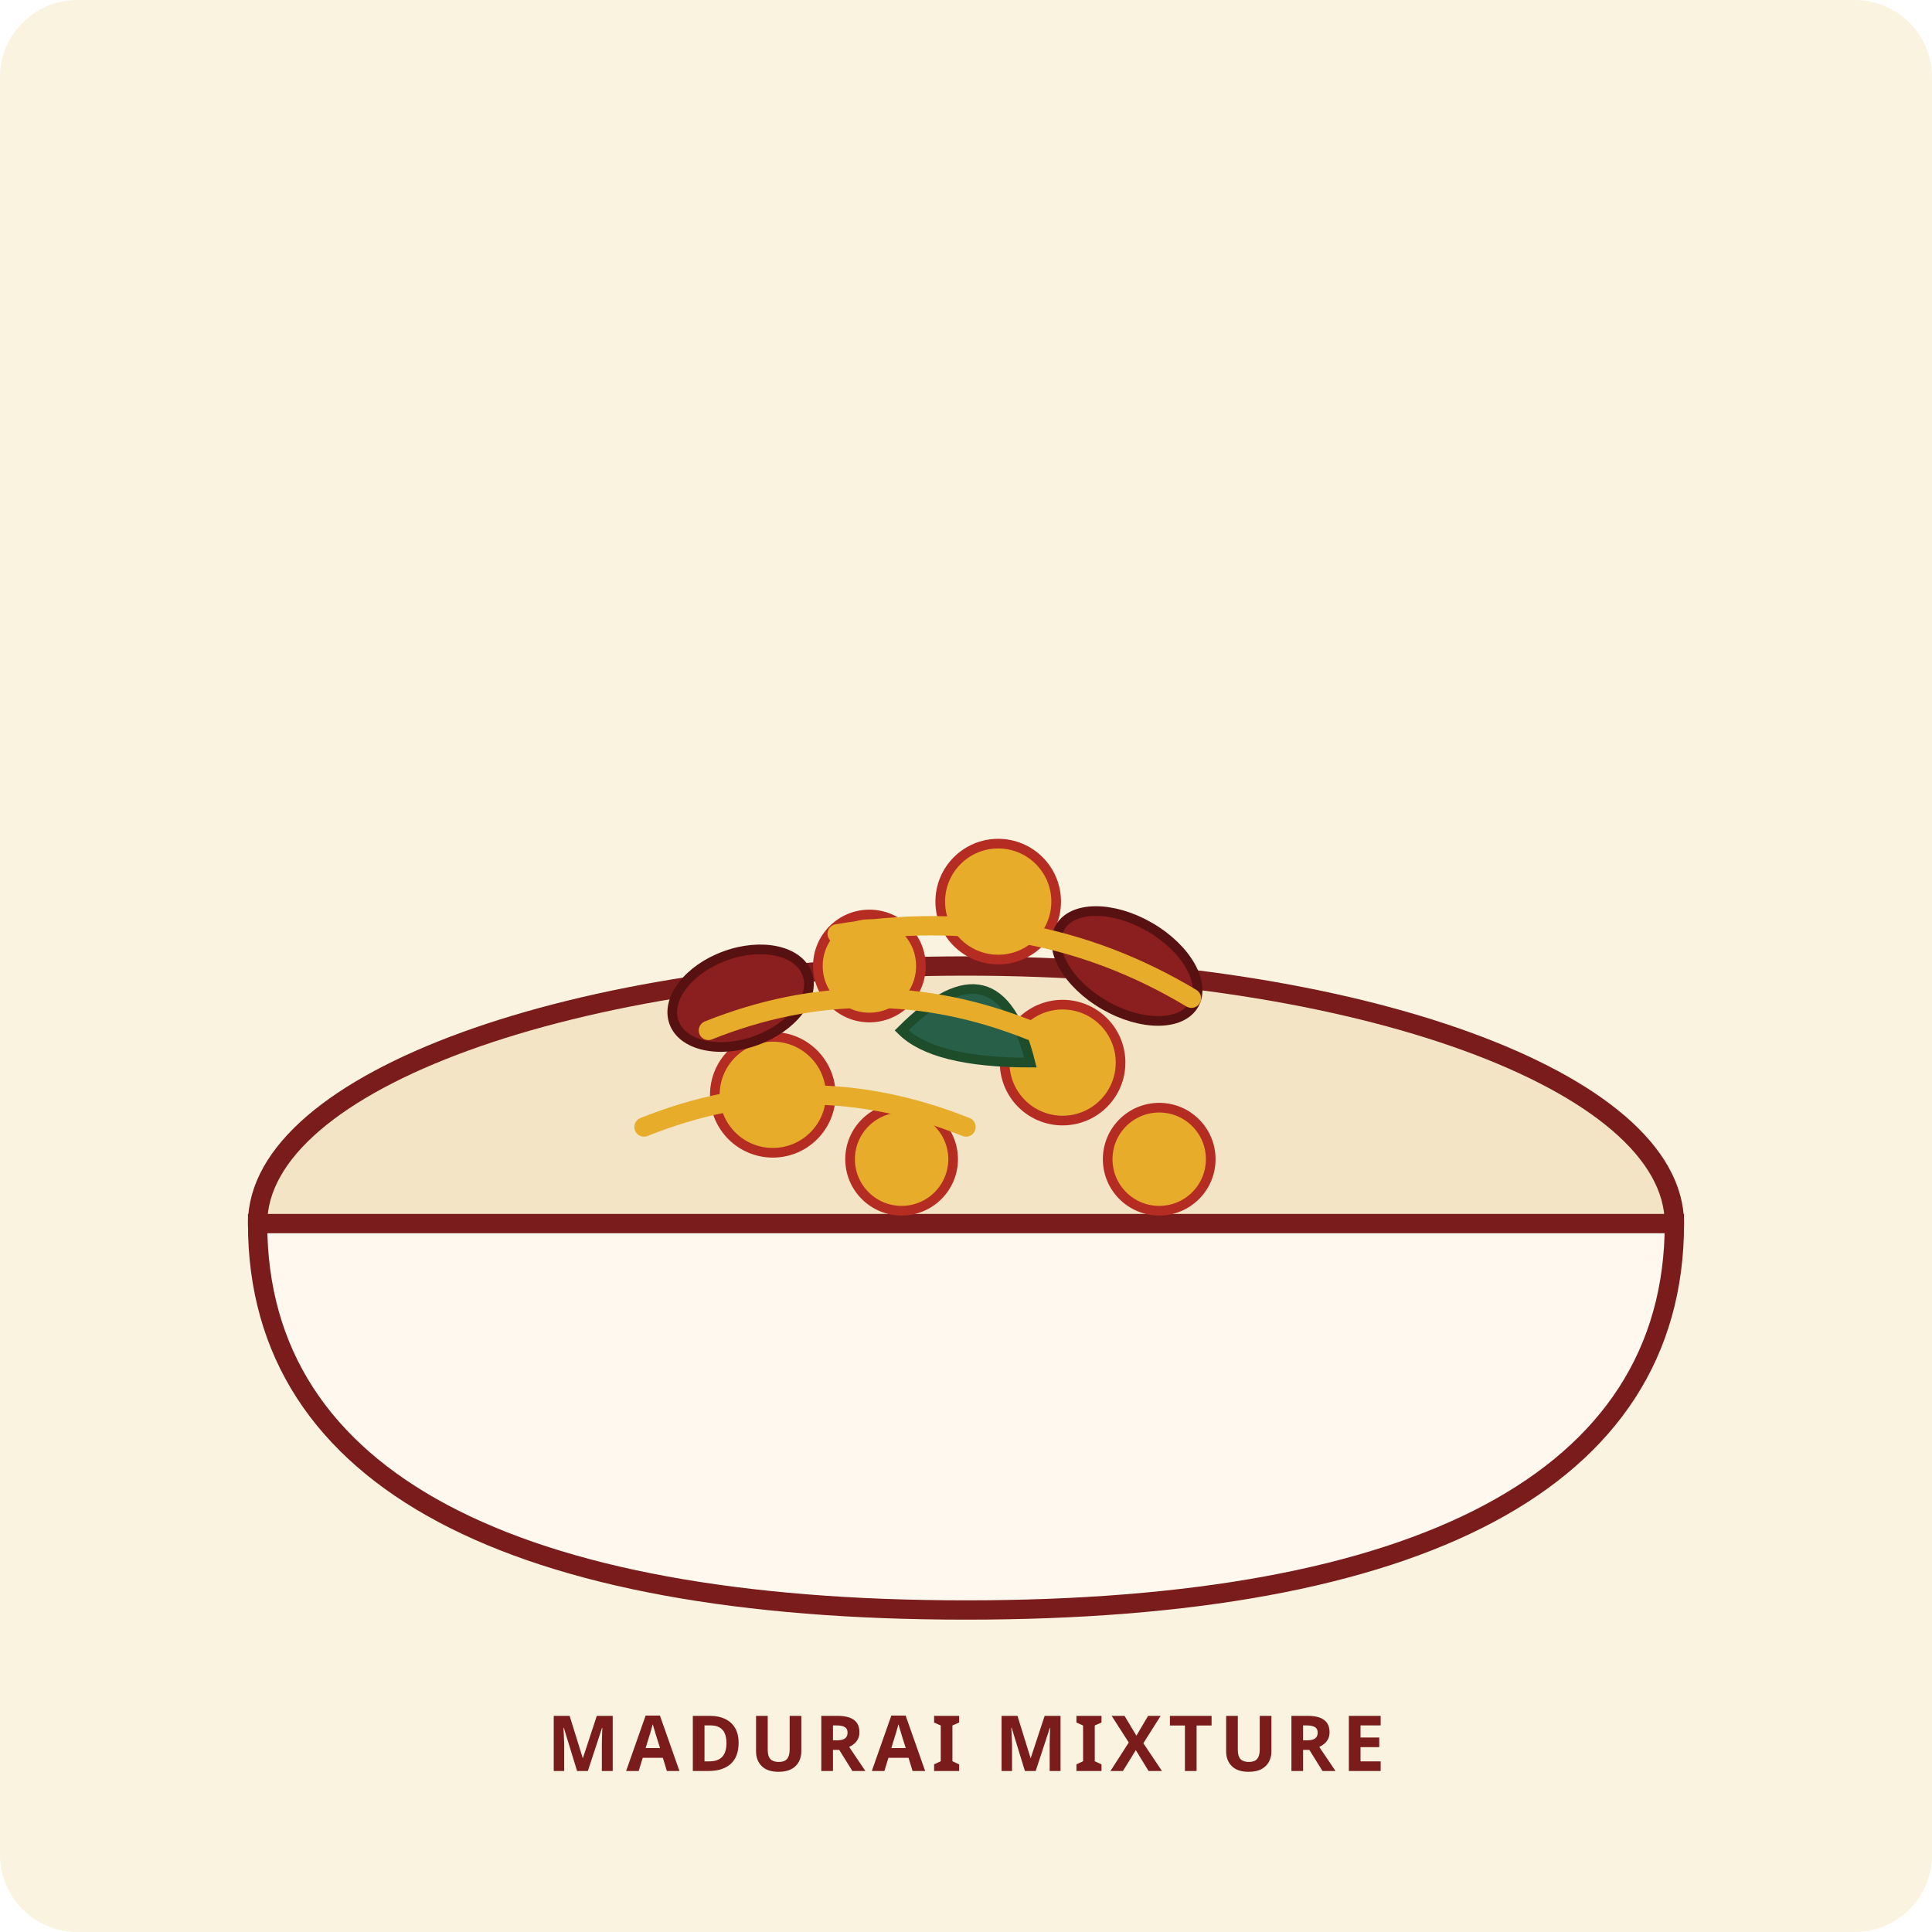
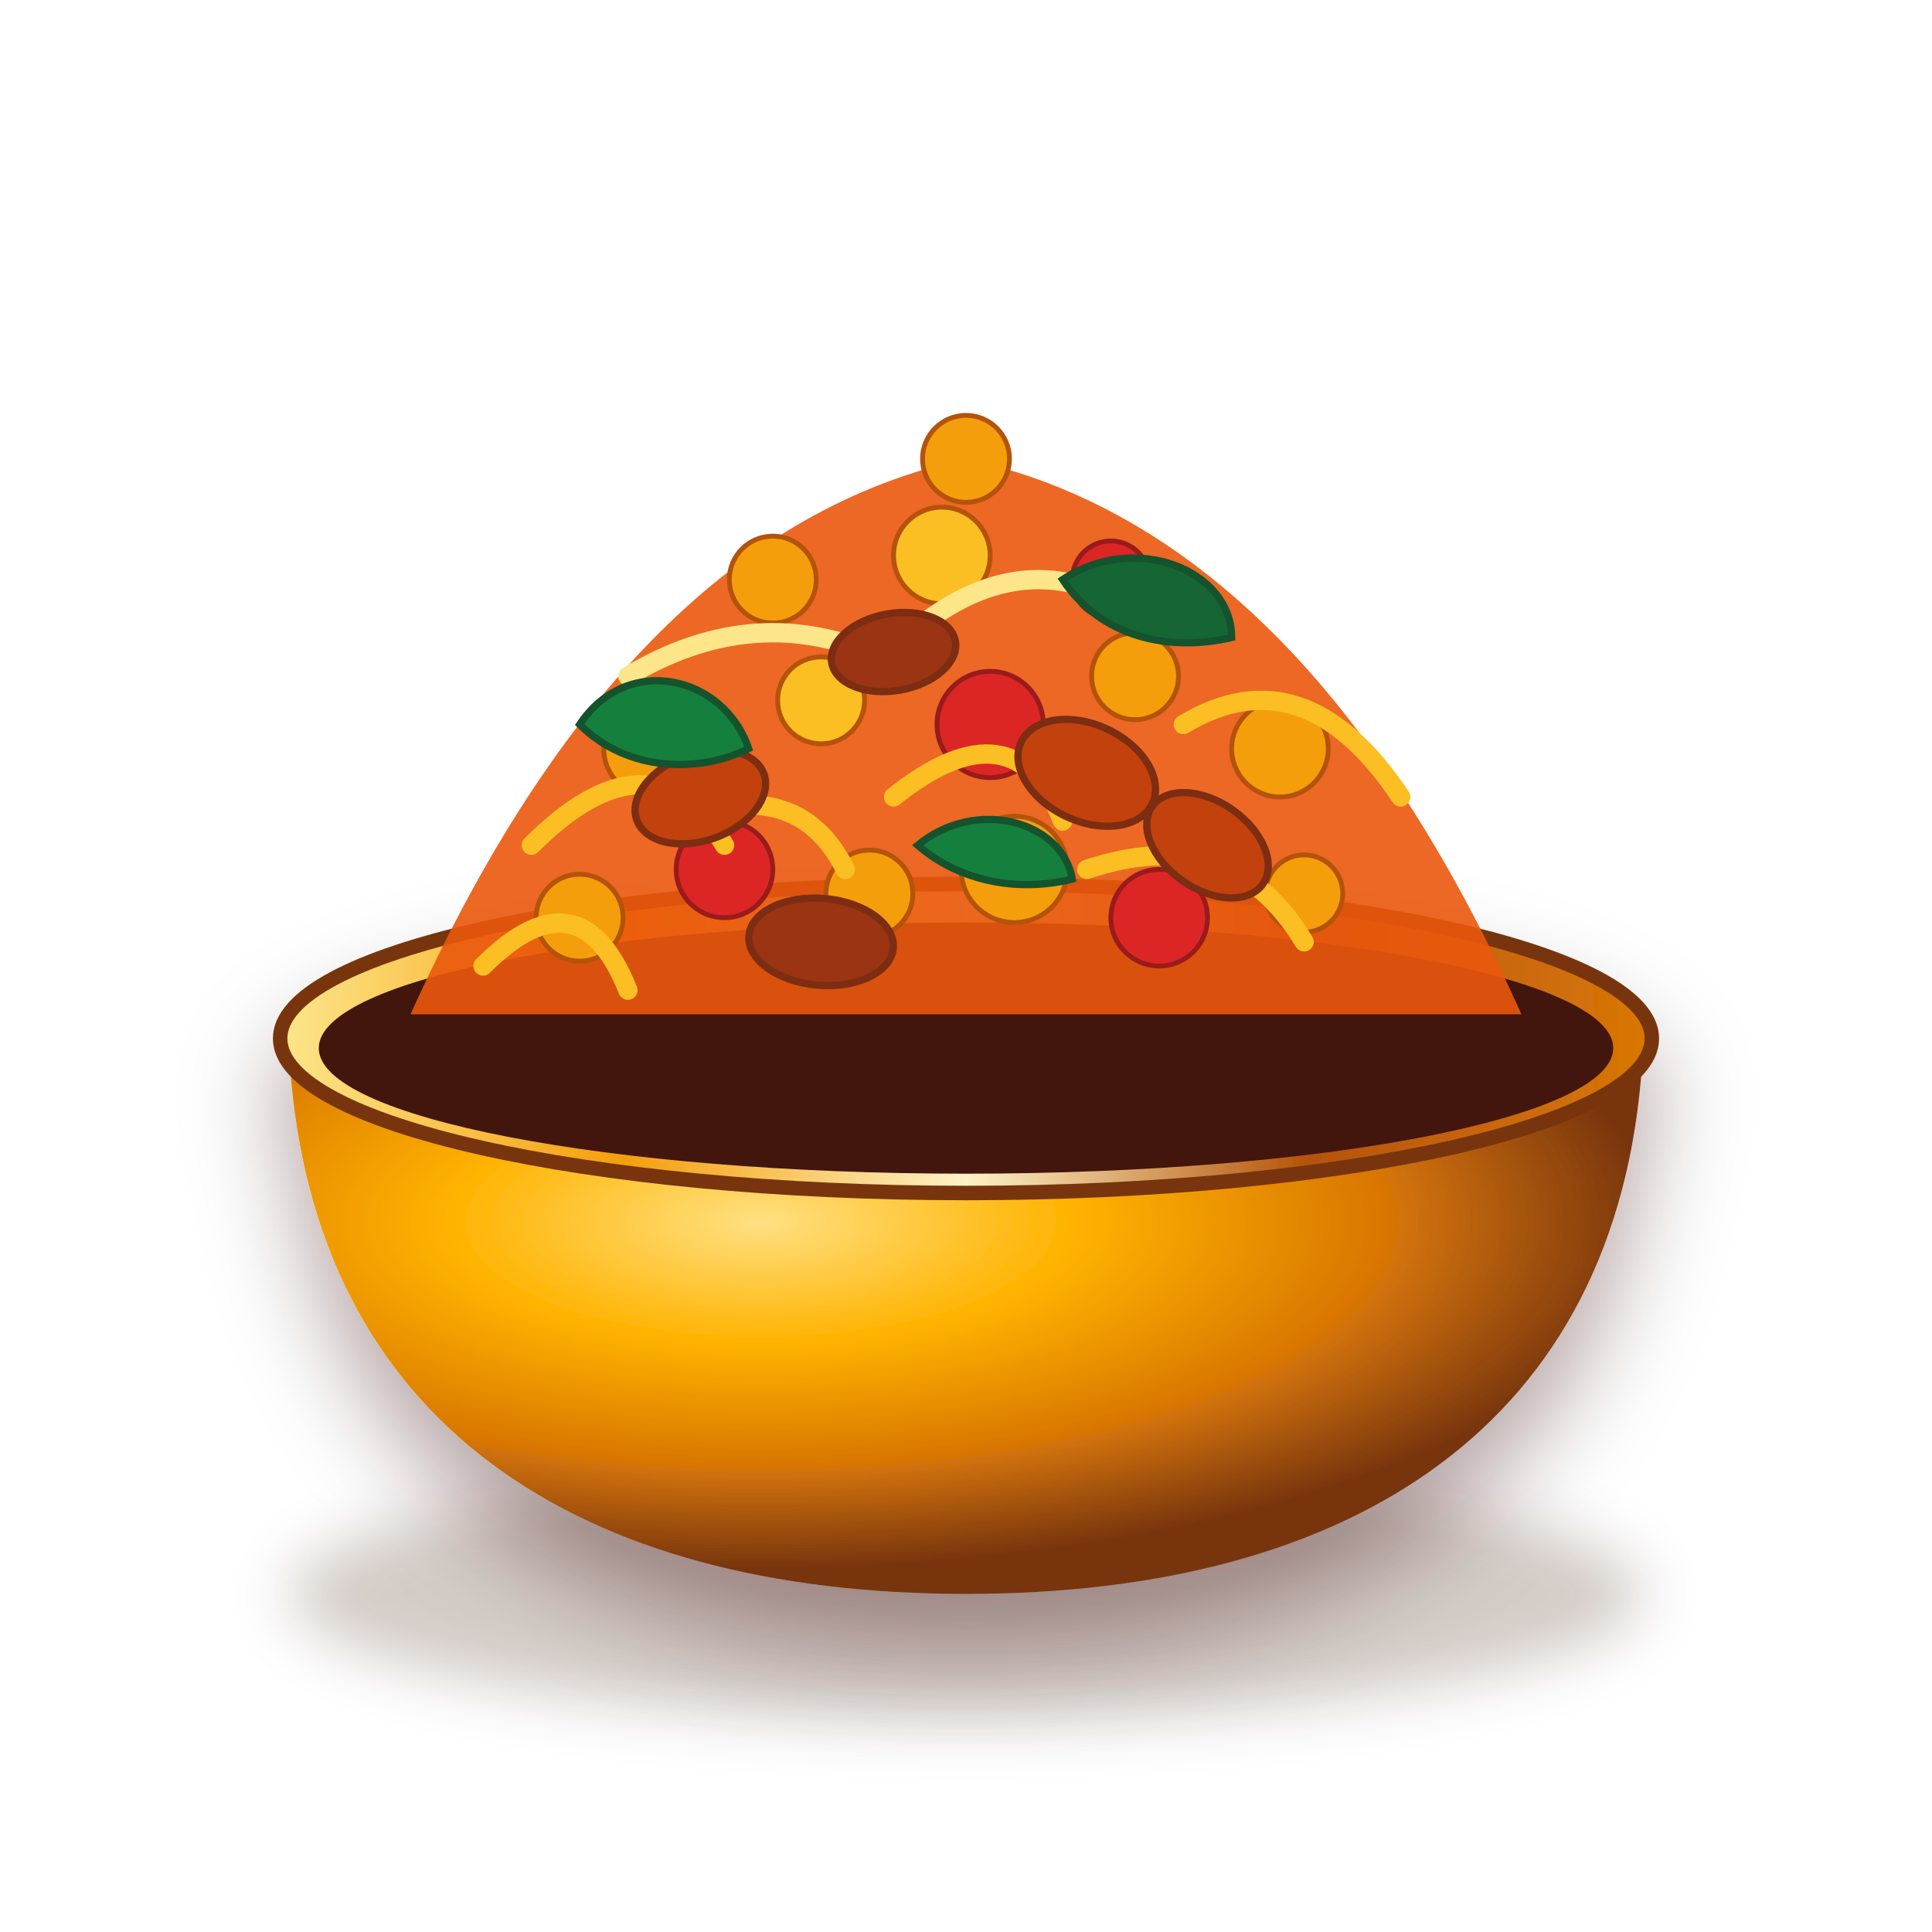
- <svg xmlns="http://www.w3.org/2000/svg" viewBox="0 0 300 300" width="300" height="300">
-   <rect width="300" height="300" fill="#FAF3E0" rx="12" />
-   <ellipse cx="150" cy="190" rx="110" ry="40" fill="#F3E4C5" stroke="#7A1C1C" stroke-width="3" />
-   <path d="M 40 190 C 40 230 80 250 150 250 C 220 250 260 230 260 190 Z" fill="#FFF8EE" stroke="#7A1C1C" stroke-width="3" />
-   <g fill="#E6AC2A" stroke="#B52C23" stroke-width="1.5">
-     <circle cx="120" cy="170" r="9" />
-     <circle cx="140" cy="180" r="8" />
-     <circle cx="165" cy="165" r="9" />
-     <circle cx="180" cy="180" r="8" />
-     <circle cx="135" cy="150" r="8" />
-     <circle cx="155" cy="140" r="9" />
+ <svg xmlns="http://www.w3.org/2000/svg" viewBox="0 0 400 400" width="100%" height="100%">
+   <defs>
+     <radialGradient id="bowlShine2" cx="35%" cy="30%" r="65%">
+       <stop offset="0%" stop-color="#FFE082" />
+       <stop offset="35%" stop-color="#FFB300" />
+       <stop offset="70%" stop-color="#D97706" />
+       <stop offset="100%" stop-color="#78350F" />
+     </radialGradient>
+     <linearGradient id="brassRim2" x1="0%" y1="0%" x2="100%" y2="0%">
+       <stop offset="0%" stop-color="#FDE68A" />
+       <stop offset="25%" stop-color="#F59E0B" />
+       <stop offset="50%" stop-color="#FEF3C7" />
+       <stop offset="75%" stop-color="#B45309" />
+       <stop offset="100%" stop-color="#D97706" />
+     </linearGradient>
+     <filter id="mixShadow" x="-20%" y="-20%" width="150%" height="150%">
+       <feDropShadow dx="0" dy="12" stdDeviation="10" flood-color="#3B1202" flood-opacity="0.35" />
+     </filter>
+   </defs>
+   <ellipse cx="200" cy="330" rx="140" ry="26" fill="#3B1202" opacity="0.22" filter="blur(6px)" />
+   <g filter="url(#mixShadow)">
+     <path d="M 60 220 C 65 295, 120 330, 200 330 C 280 330, 335 295, 340 220 Z" fill="url(#bowlShine2)" />
+     <ellipse cx="200" cy="215" rx="142" ry="32" fill="url(#brassRim2)" stroke="#78350F" stroke-width="3" />
+     <ellipse cx="200" cy="217" rx="134" ry="26" fill="#431407" />
  </g>
-   <ellipse cx="115" cy="155" rx="11" ry="7" fill="#8B1E1E" stroke="#581111" stroke-width="1.5" transform="rotate(-20 115 155)" />
-   <ellipse cx="175" cy="150" rx="12" ry="7" fill="#8B1E1E" stroke="#581111" stroke-width="1.5" transform="rotate(30 175 150)" />
-   <path d="M 140 160 Q 155 145 160 165 Q 145 165 140 160 Z" fill="#285F49" stroke="#1E4D2B" stroke-width="1.5" />
-   <path d="M 100 175 Q 125 165 150 175 M 130 145 Q 160 140 185 155 M 110 160 Q 135 150 160 160" stroke="#E6AC2A" stroke-width="3" stroke-linecap="round" fill="none" />
-   <text x="150" y="275" font-family="'Poppins', sans-serif" font-size="12" font-weight="700" fill="#7A1C1C" text-anchor="middle" letter-spacing="1">MADURAI MIXTURE</text>
+   <g>
+     <path d="M 85 210 Q 130 110 200 95 Q 270 110 315 210 Z" fill="#EA580C" opacity="0.9" />
+     <g fill="#F59E0B" stroke="#B45309" stroke-width="1">
+       <circle cx="120" cy="190" r="9" />
+       <circle cx="150" cy="180" r="10" fill="#DC2626" stroke="#991B1B" />
+       <circle cx="180" cy="185" r="9" />
+       <circle cx="210" cy="180" r="11" />
+       <circle cx="240" cy="190" r="10" fill="#DC2626" stroke="#991B1B" />
+       <circle cx="270" cy="185" r="8" />
+       <circle cx="135" cy="155" r="10" />
+       <circle cx="170" cy="145" r="9" fill="#FBBF24" />
+       <circle cx="205" cy="150" r="11" fill="#DC2626" stroke="#991B1B" />
+       <circle cx="235" cy="140" r="9" />
+       <circle cx="265" cy="155" r="10" />
+       <circle cx="160" cy="120" r="9" />
+       <circle cx="195" cy="115" r="10" fill="#FBBF24" />
+       <circle cx="230" cy="120" r="8" fill="#DC2626" stroke="#991B1B" />
+       <circle cx="200" cy="95" r="9" />
+     </g>
+     <g stroke="#FBBF24" stroke-width="4" stroke-linecap="round" fill="none">
+       <path d="M 100 200 Q 120 180 130 205" />
+       <path d="M 140 170 Q 165 160 175 180" />
+       <path d="M 185 165 Q 210 145 220 170" />
+       <path d="M 225 180 Q 255 170 270 195" />
+       <path d="M 130 140 Q 155 125 180 135" stroke="#FDE68A" />
+       <path d="M 190 130 Q 215 110 240 130" stroke="#FDE68A" />
+       <path d="M 110 175 Q 135 150 150 175" />
+       <path d="M 245 150 Q 270 135 290 165" />
+     </g>
+     <g fill="#9A3412" stroke="#7C2D12" stroke-width="1.5">
+       <ellipse cx="145" cy="165" rx="14" ry="9" transform="rotate(-20 145 165)" fill="#C2410C" />
+       <ellipse cx="225" cy="160" rx="15" ry="10" transform="rotate(25 225 160)" fill="#C2410C" />
+       <ellipse cx="185" cy="135" rx="13" ry="8" transform="rotate(-10 185 135)" fill="#9A3412" />
+       <ellipse cx="250" cy="175" rx="14" ry="9" transform="rotate(35 250 175)" fill="#C2410C" />
+       <ellipse cx="170" cy="195" rx="15" ry="9" transform="rotate(5 170 195)" fill="#9A3412" />
+     </g>
+     <path d="M 120 150 C 130 135, 150 140, 155 155 C 145 160, 130 160, 120 150 Z" fill="#15803D" stroke="#14532D" stroke-width="1.5" />
+     <path d="M 220 120 C 235 110, 255 118, 255 132 C 242 135, 228 132, 220 120 Z" fill="#166534" stroke="#14532D" stroke-width="1.5" />
+     <path d="M 190 175 C 202 165, 220 170, 222 182 C 210 185, 198 182, 190 175 Z" fill="#15803D" stroke="#14532D" stroke-width="1.5" />
+   </g>
</svg>
